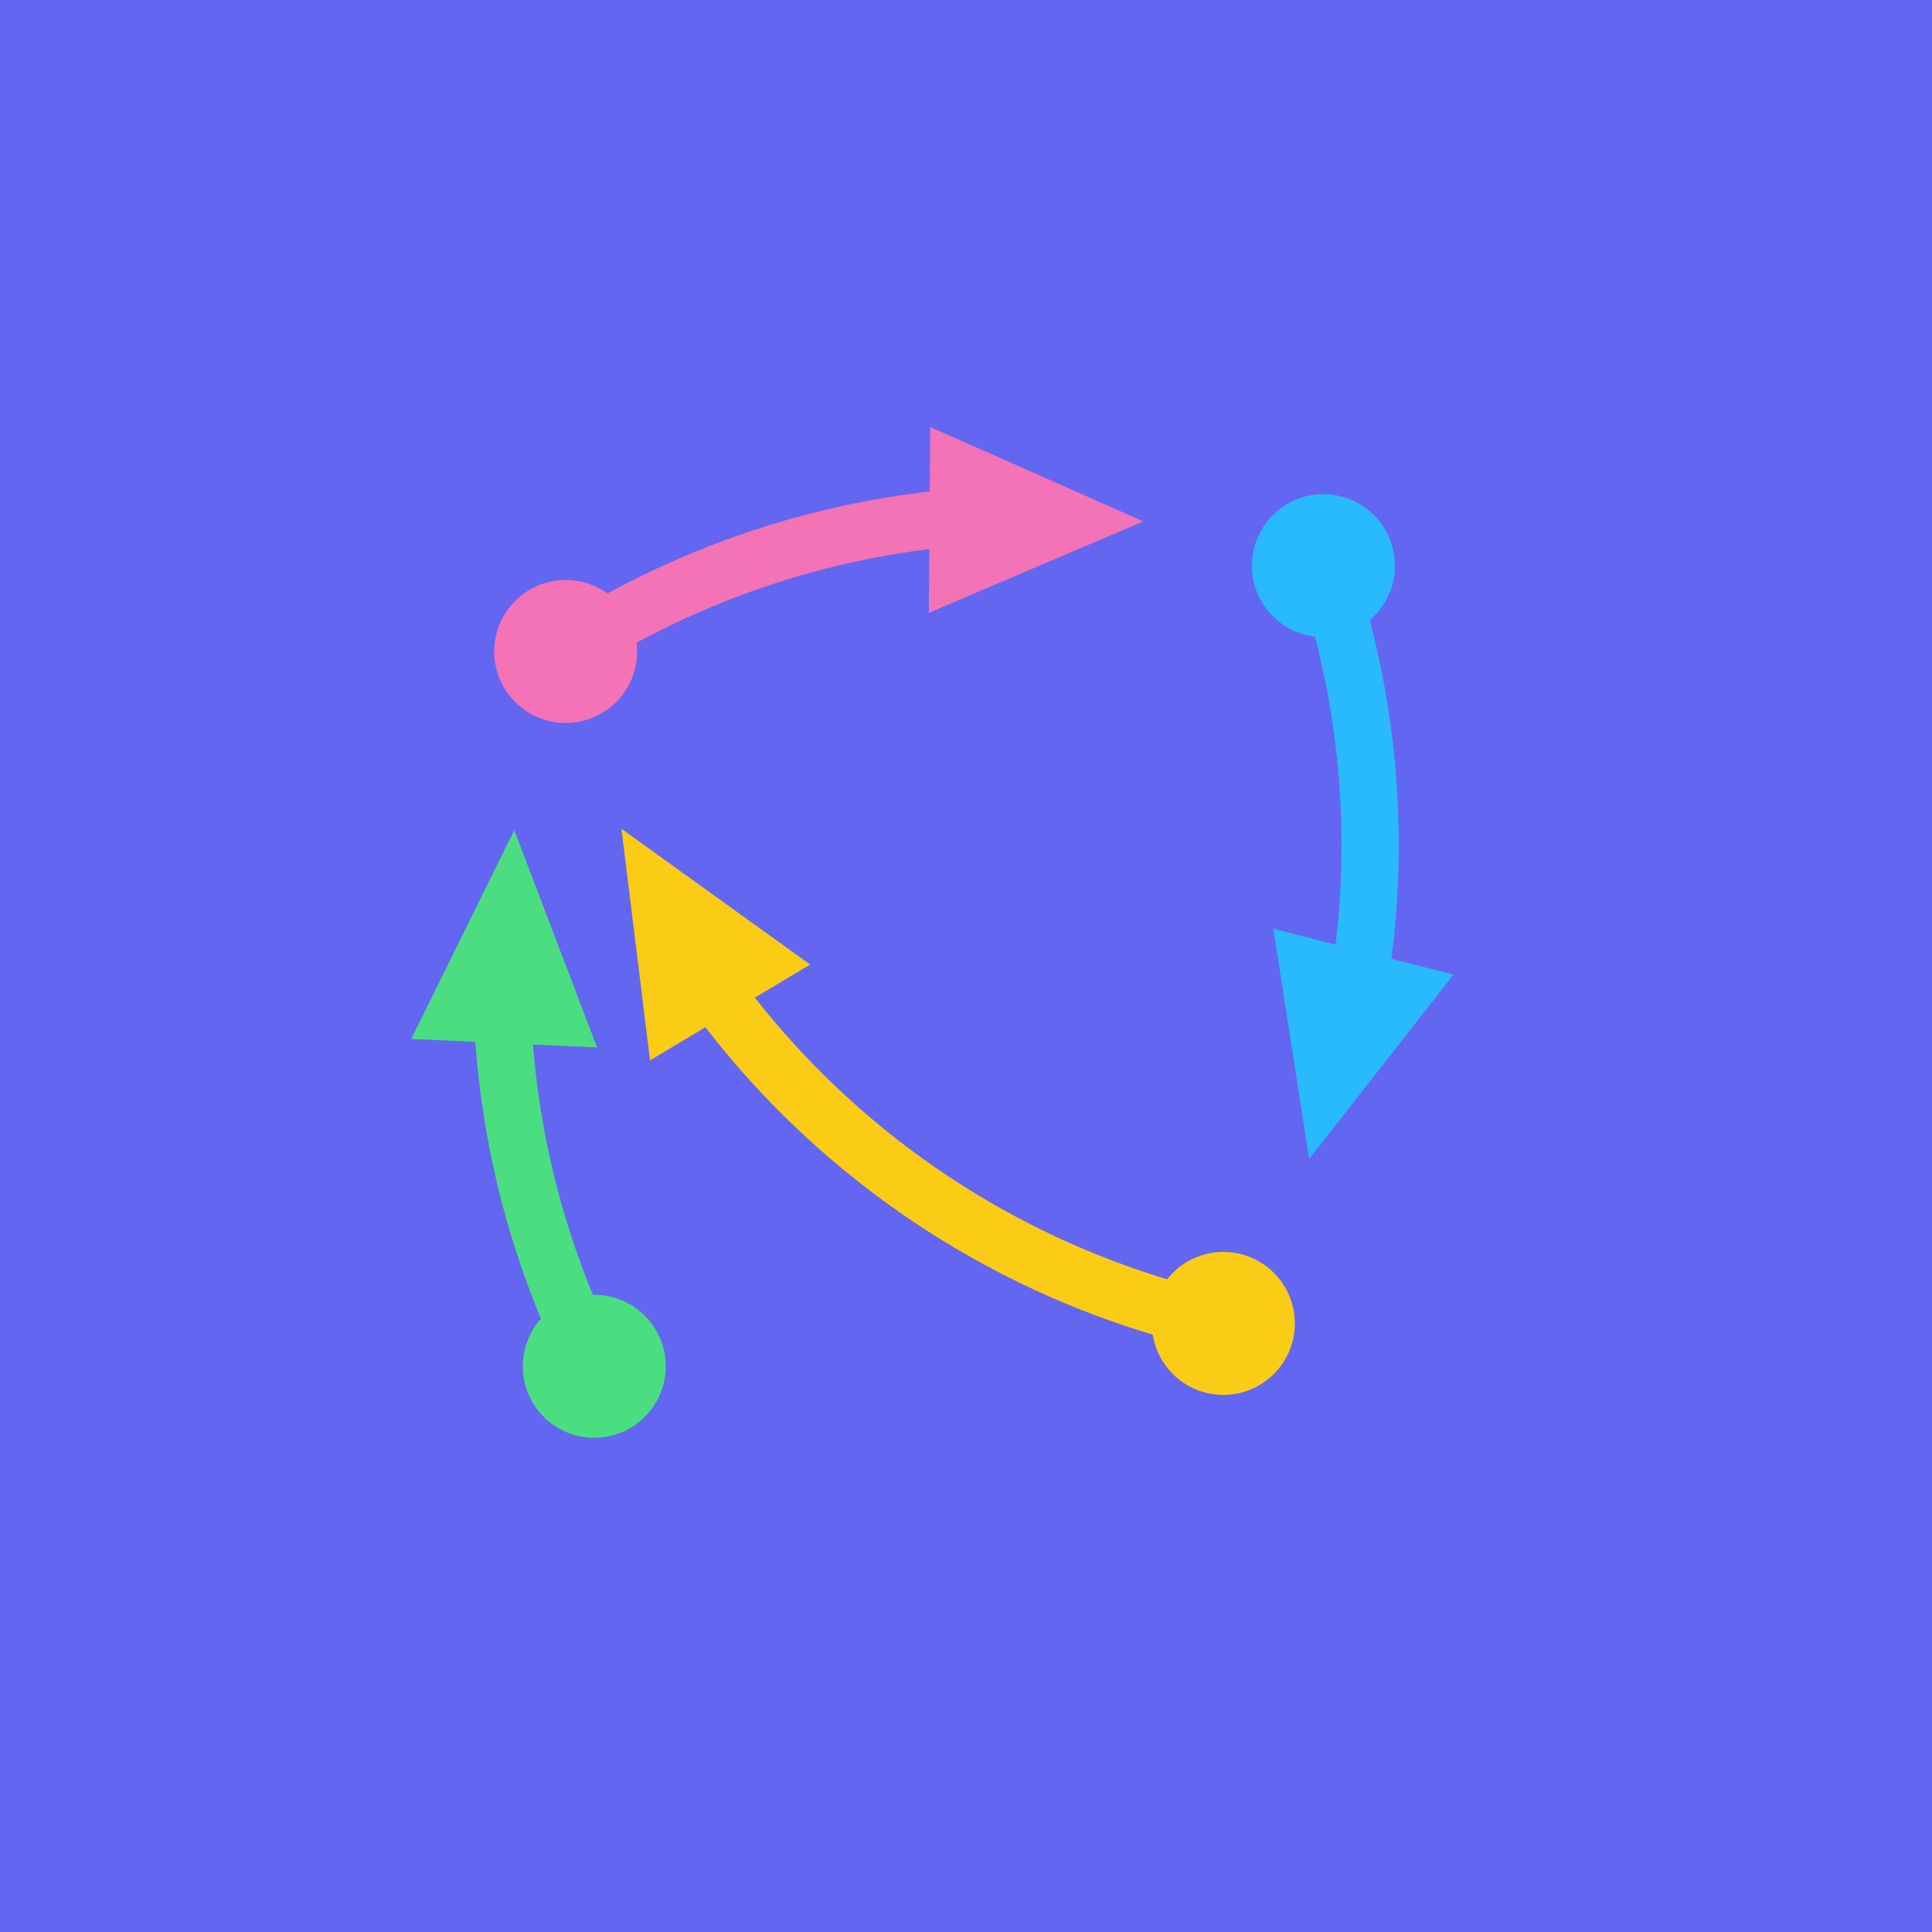
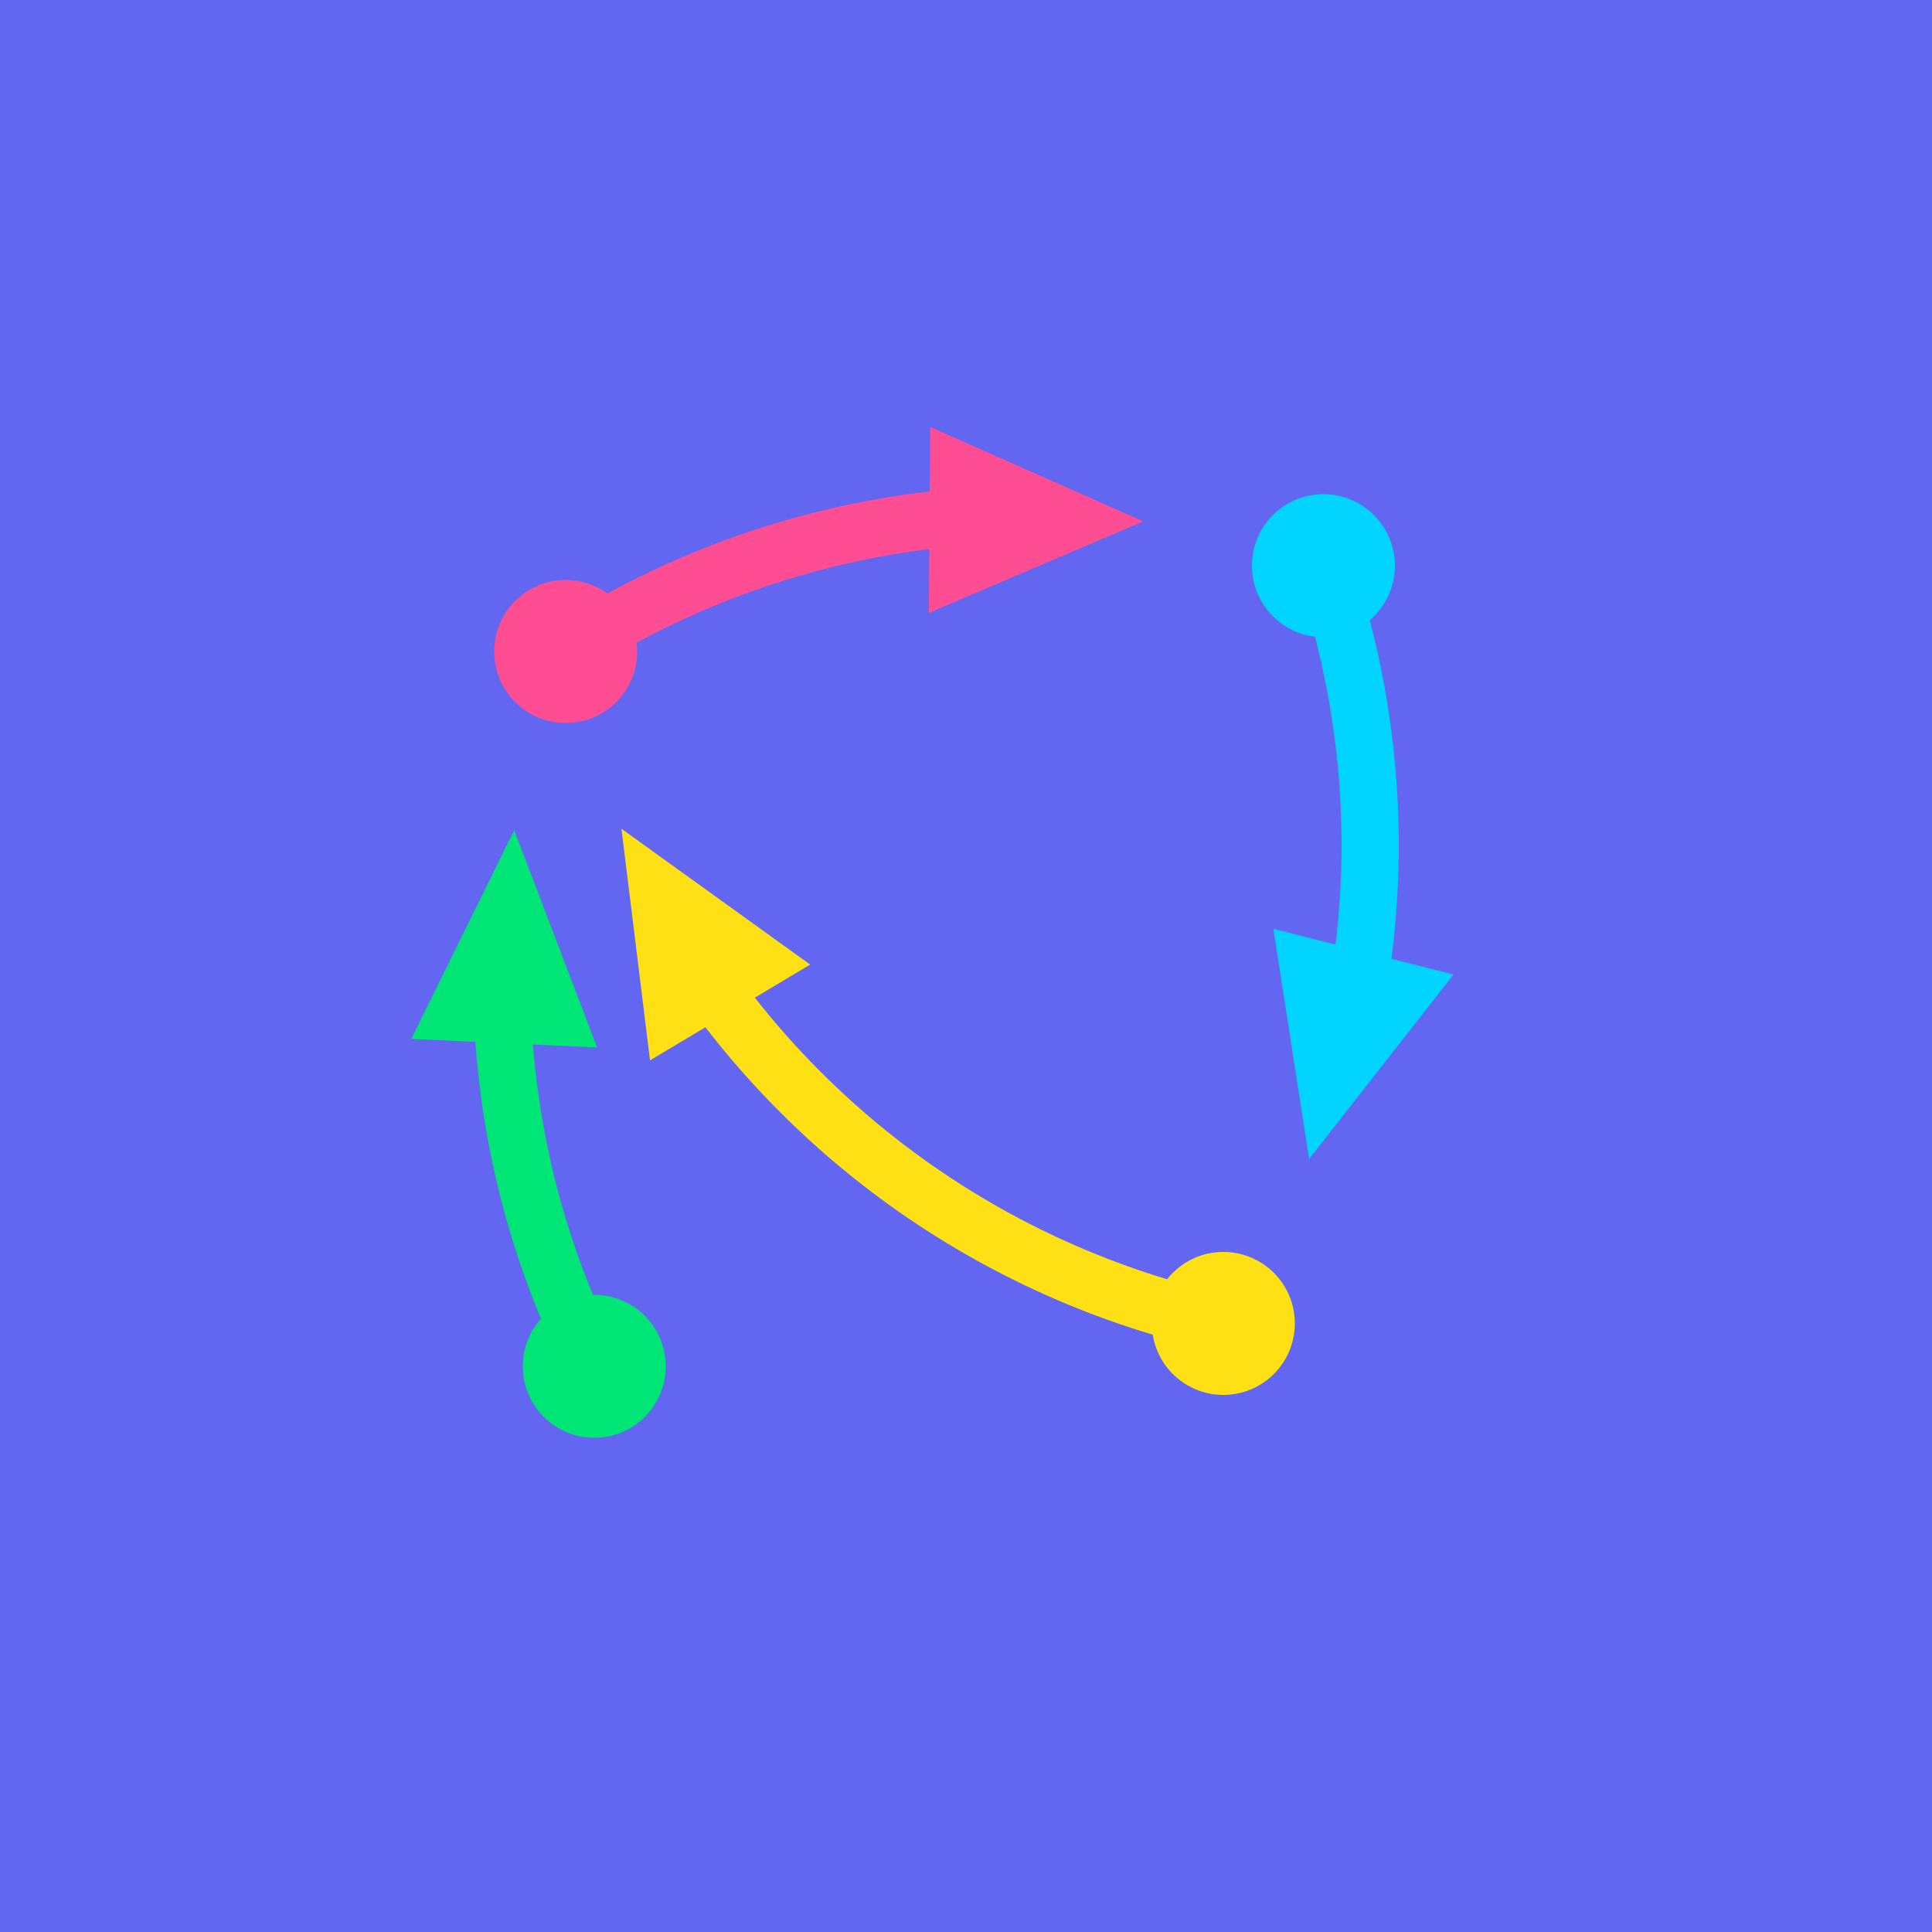
<svg xmlns="http://www.w3.org/2000/svg" viewBox="0 0 100 100" width="100" height="100">
  <rect width="100" height="100" fill="#6366f1" />
  <g transform="translate(50,50) scale(0.74) translate(-50,-50)">
    <g stroke-width="4" stroke-linecap="round" fill="none">
-       <path d="M22.0,28.0 A60,60 0 0,1 54.9,18.4" stroke="#f472b6" />
-       <path d="M75.0,22.0 A60,60 0 0,1 76.4,56.4" stroke="#29bafe" />
-       <path d="M68.0,75.0 A60,60 0 0,1 29.3,47.1" stroke="#facc15" />
-       <path d="M24.0,78.0 A60,60 0 0,1 17.6,47.9" stroke="#4ade80" />
+       <path d="M22.0,28.0 A60,60 0 0,1 54.9,18.4" stroke="#ff4d94" />
+       <path d="M75.0,22.0 A60,60 0 0,1 76.4,56.4" stroke="#00d4ff" />
+       <path d="M68.0,75.0 A60,60 0 0,1 29.3,47.1" stroke="#ffe014" />
+       <path d="M24.0,78.0 A60,60 0 0,1 17.6,47.9" stroke="#00e676" />
    </g>
    <g>
-       <polygon points="62.4,18.9 47.5,12.3 47.4,25.3" fill="#f472b6" />
-       <polygon points="74.0,63.5 84.1,50.6 71.5,47.4" fill="#29bafe" />
-       <polygon points="25.9,40.4 27.9,56.6 39.1,49.9" fill="#facc15" />
-       <polygon points="18.4,40.5 11.2,55.1 24.2,55.7" fill="#4ade80" />
+       <polygon points="62.4,18.9 47.5,12.3 47.4,25.3" fill="#ff4d94" />
+       <polygon points="74.0,63.5 84.1,50.6 71.5,47.4" fill="#00d4ff" />
+       <polygon points="25.9,40.4 27.9,56.6 39.1,49.9" fill="#ffe014" />
+       <polygon points="18.4,40.5 11.2,55.1 24.2,55.7" fill="#00e676" />
    </g>
    <g>
-       <circle cx="22" cy="28" r="5" fill="#f472b6" />
-       <circle cx="75" cy="22" r="5" fill="#29bafe" />
-       <circle cx="68" cy="75" r="5" fill="#facc15" />
-       <circle cx="24" cy="78" r="5" fill="#4ade80" />
+       <circle cx="22" cy="28" r="5" fill="#ff4d94" />
+       <circle cx="75" cy="22" r="5" fill="#00d4ff" />
+       <circle cx="68" cy="75" r="5" fill="#ffe014" />
+       <circle cx="24" cy="78" r="5" fill="#00e676" />
    </g>
  </g>
</svg>
